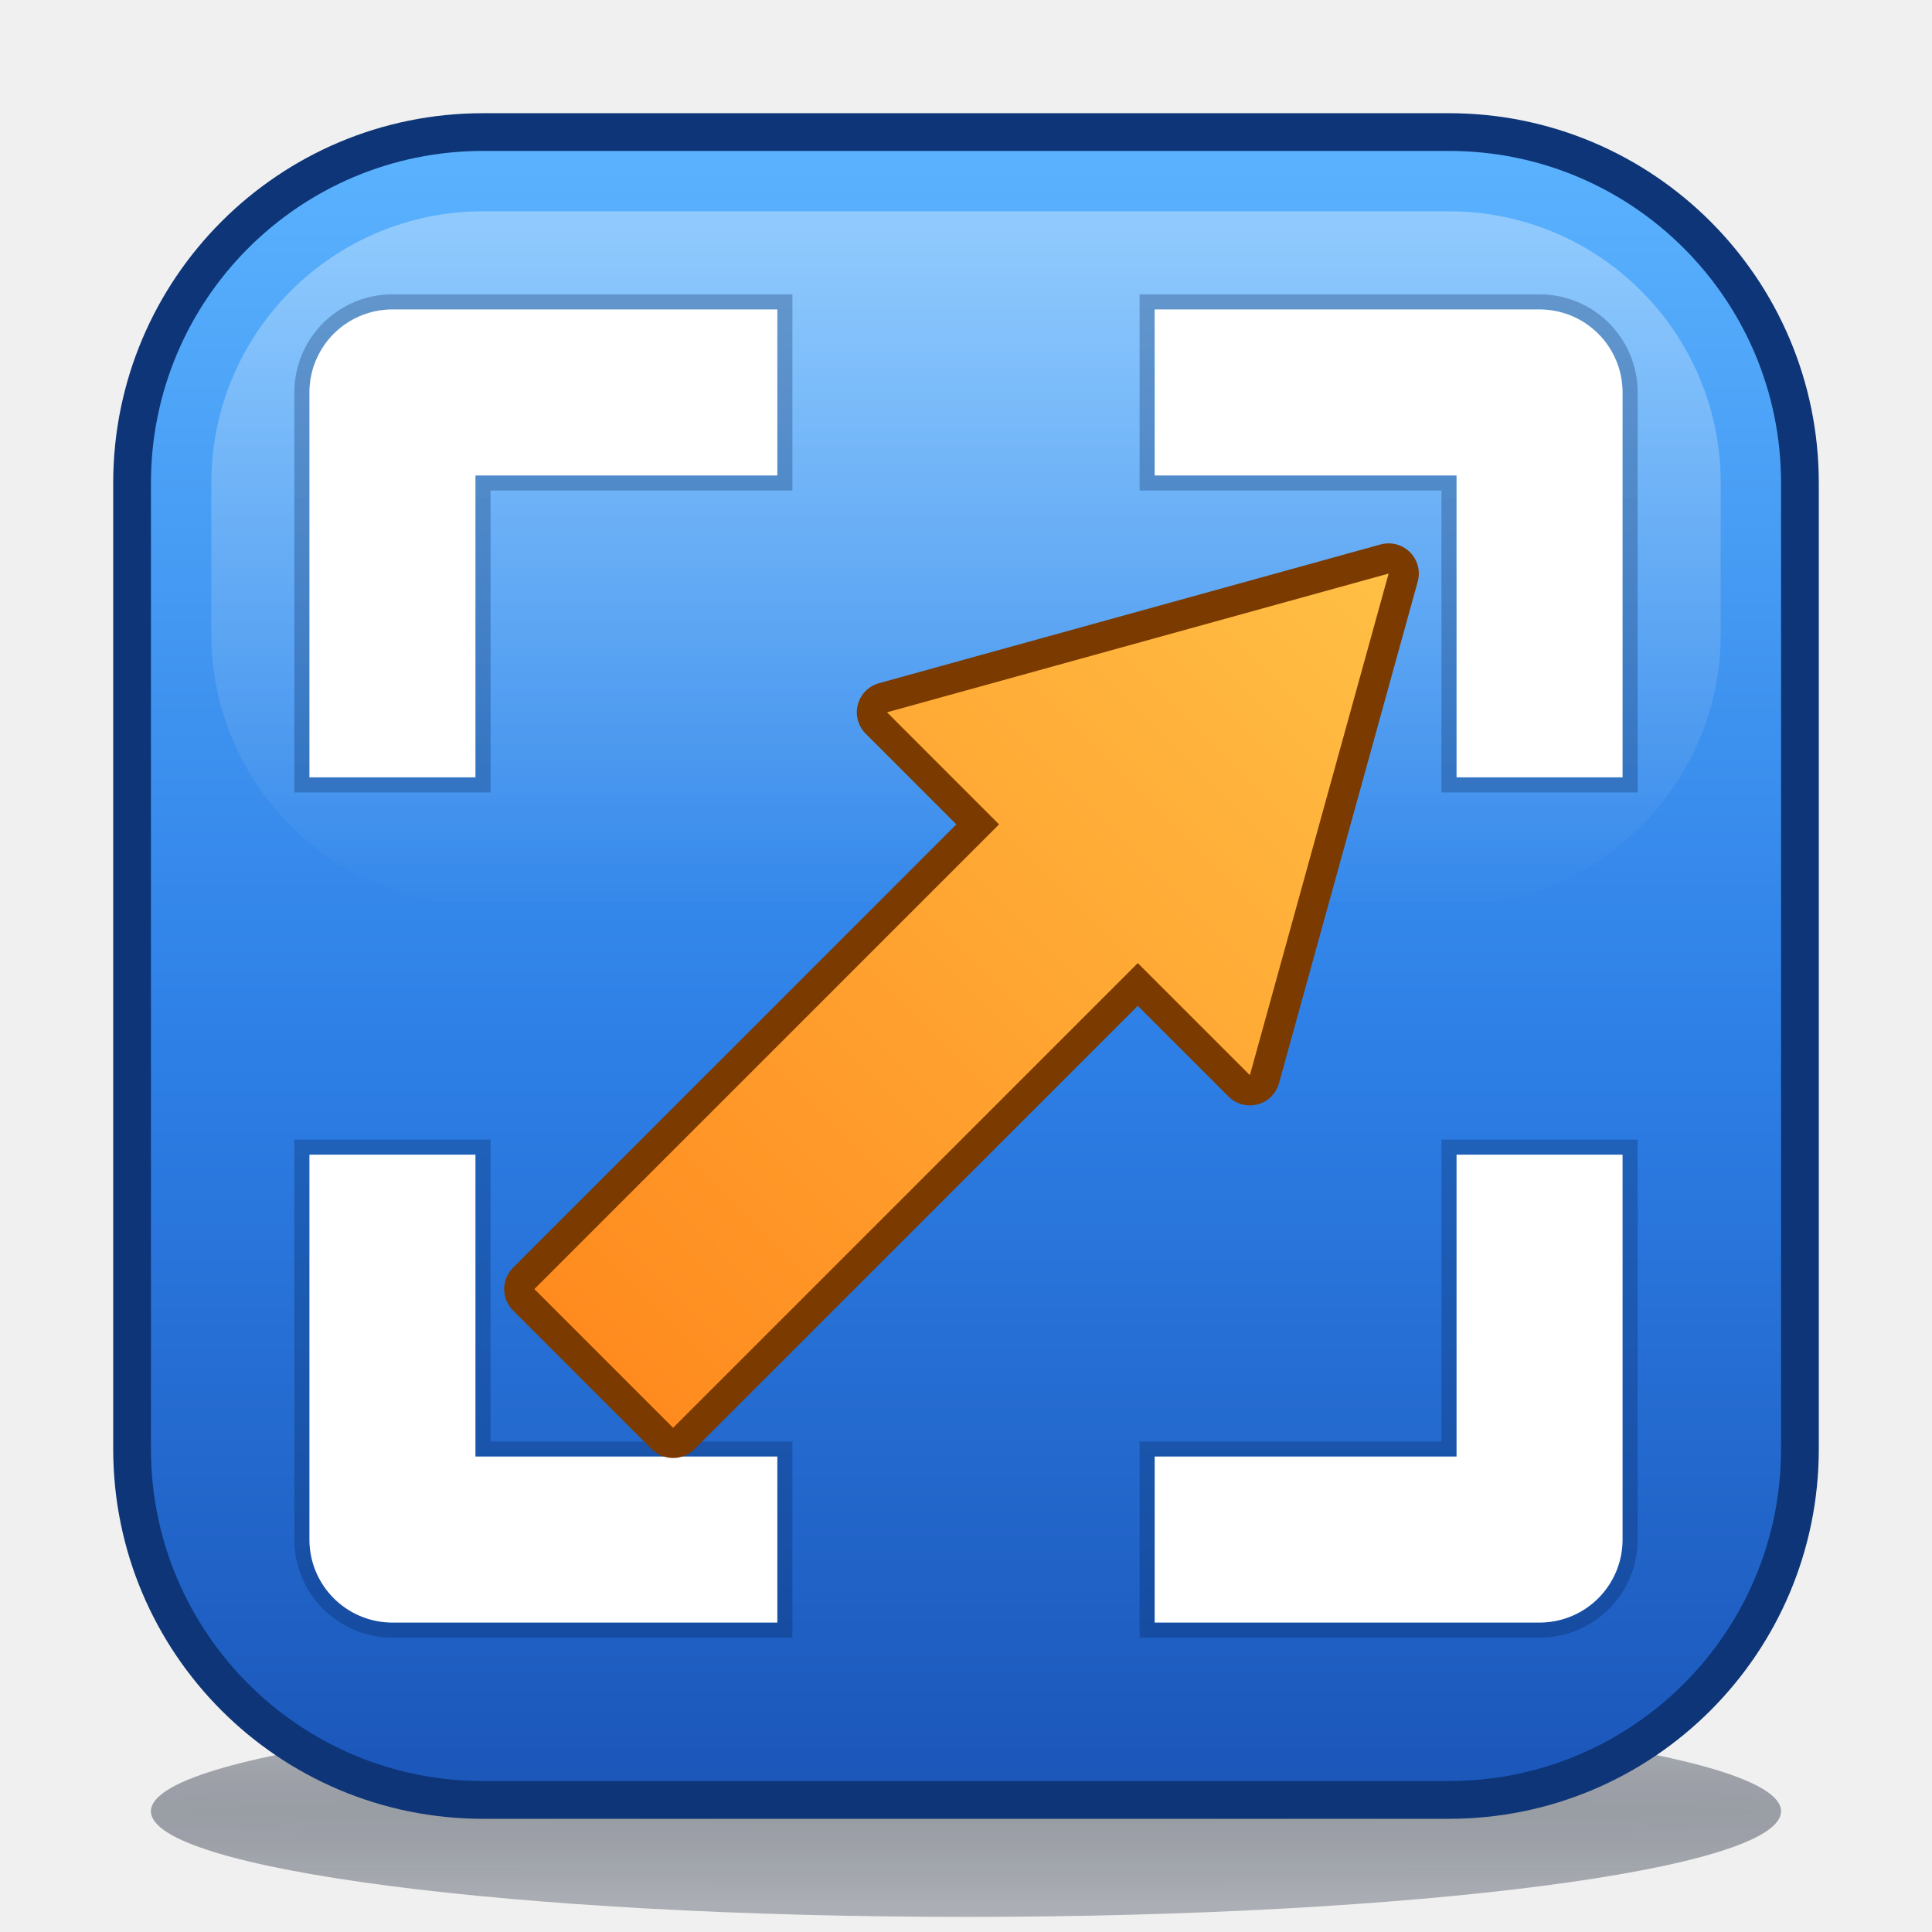
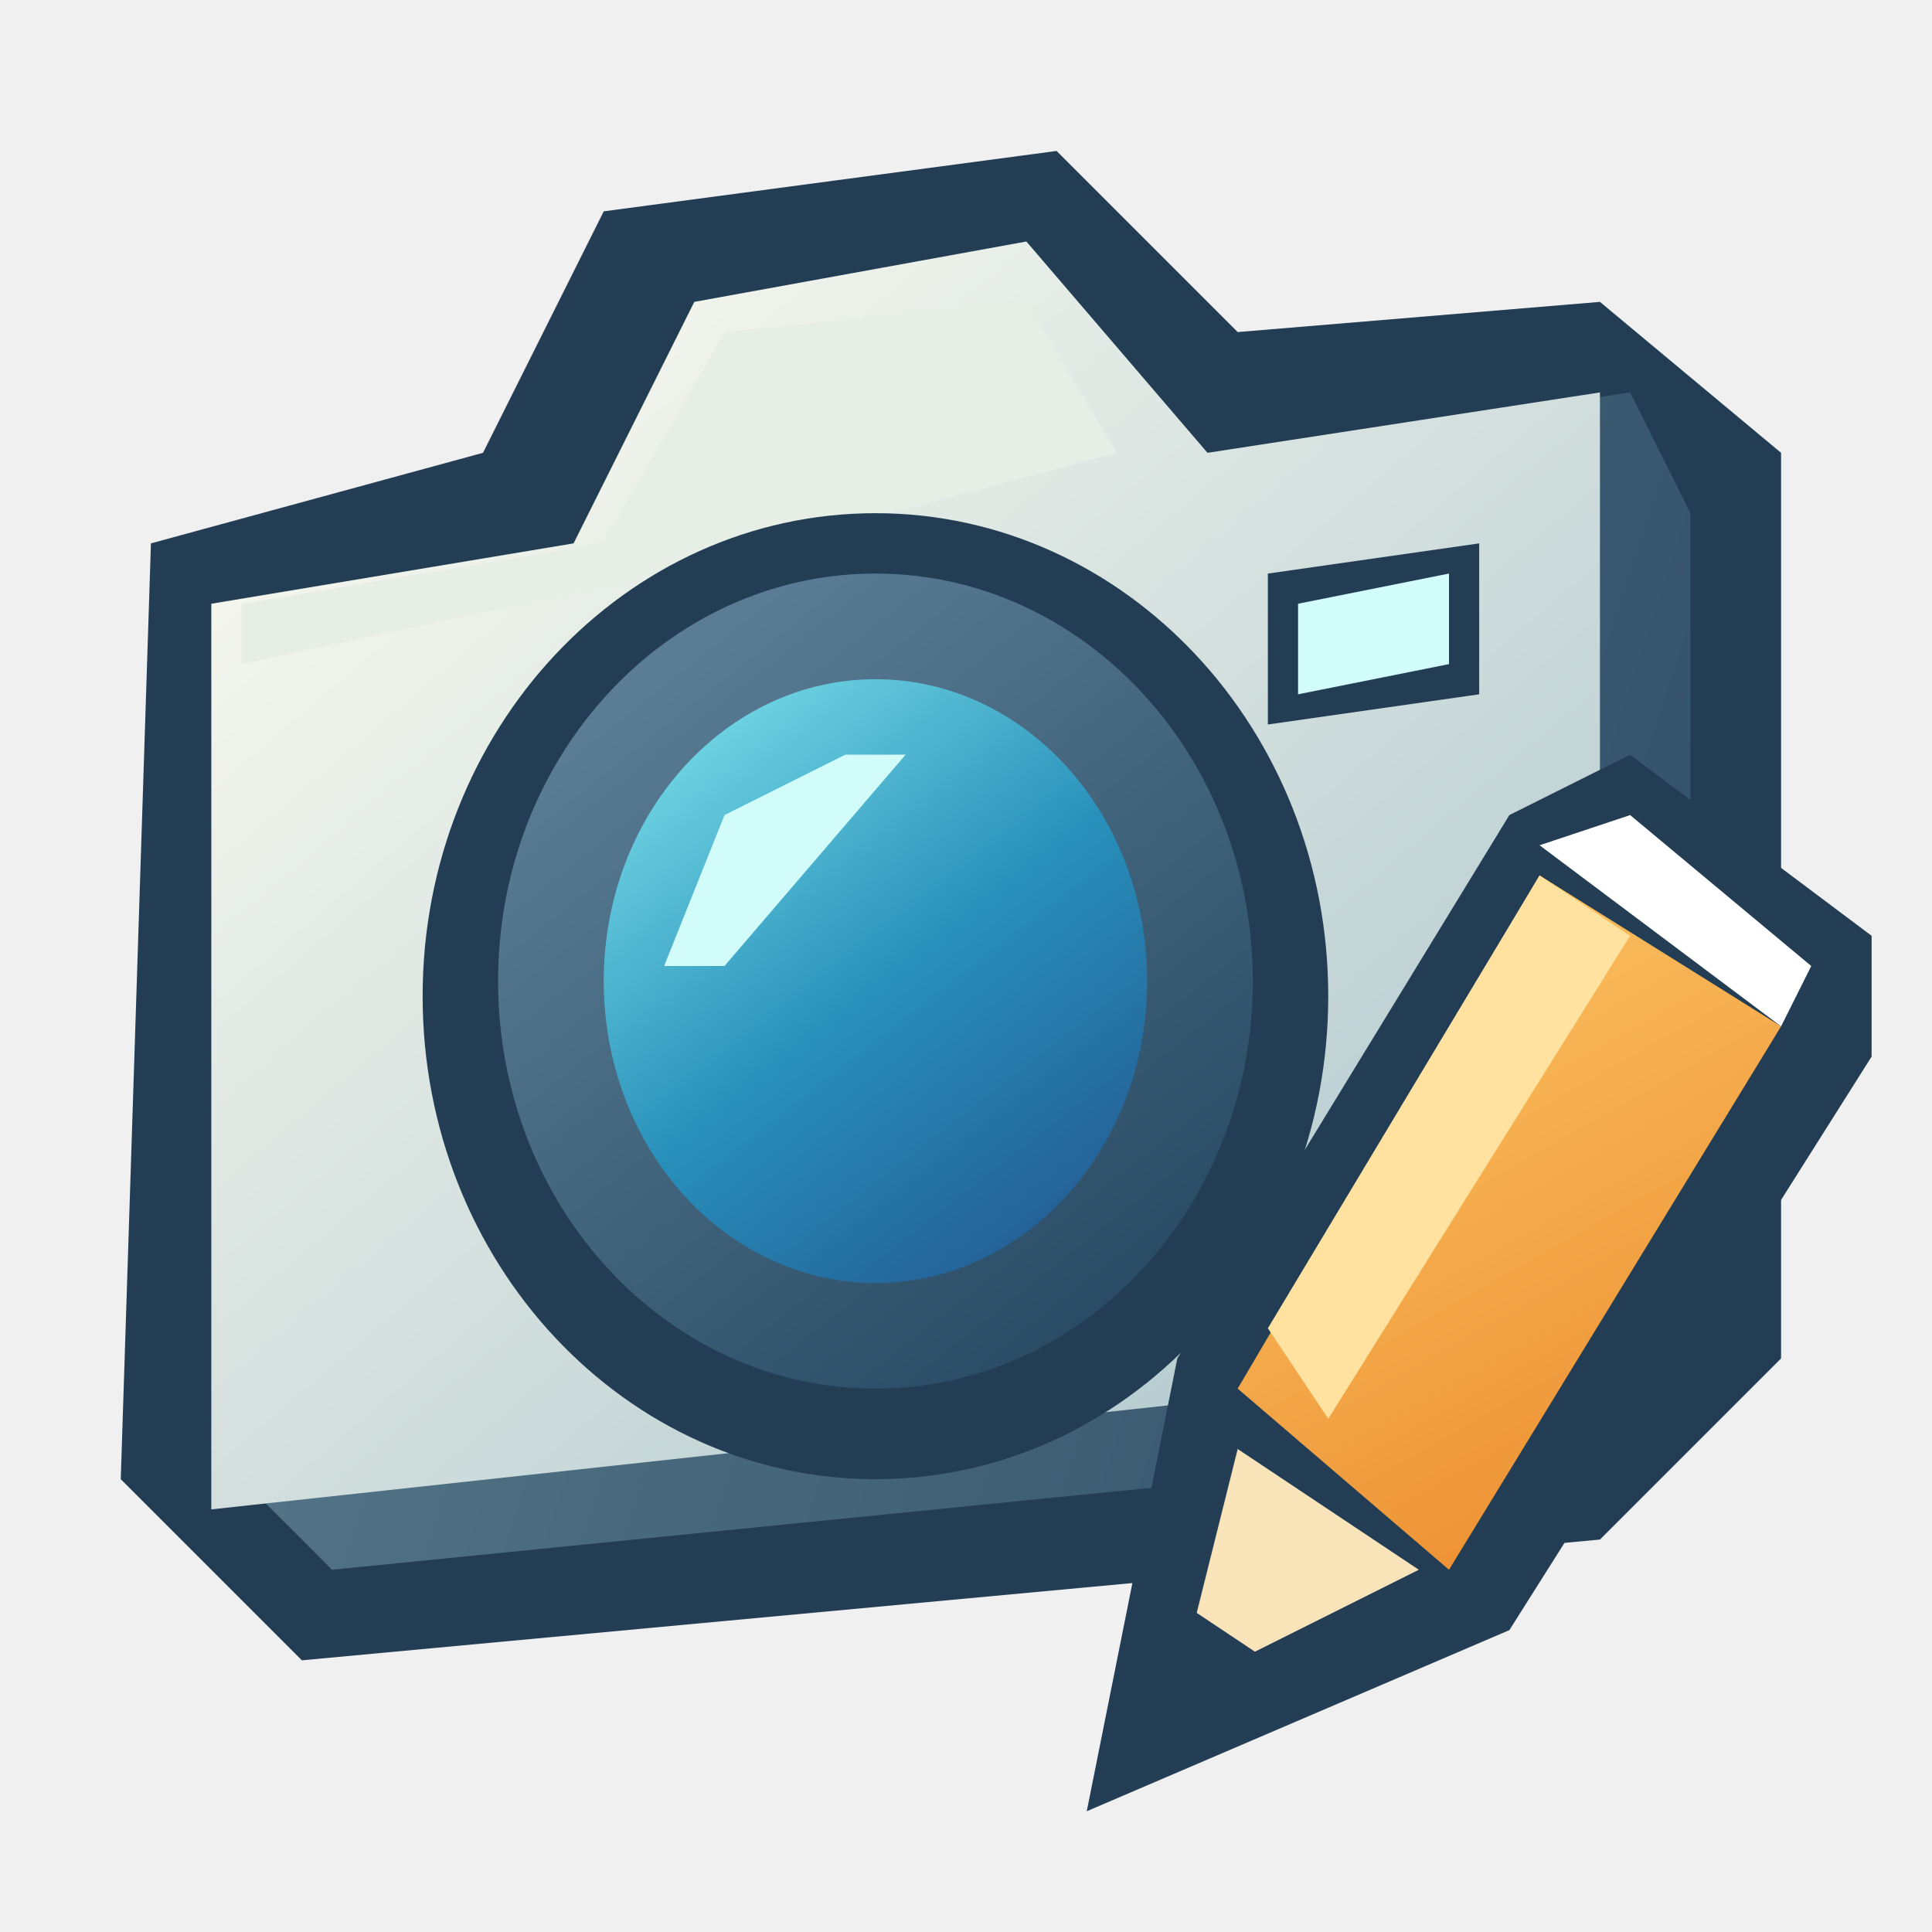
<svg xmlns="http://www.w3.org/2000/svg" width="64" height="64" viewBox="0 0 64 64">
  <defs>
-     <linearGradient id="s0" gradientUnits="userSpaceOnUse" x1="-64" y1="0" x2="64" y2="0" gradientTransform="matrix(0 0.4375 -0.4375 0 32 32)">
-       <stop offset="0.000" stop-color="#5cb4ff" stop-opacity="1.000" />
-       <stop offset="0.550" stop-color="#2d7fe6" stop-opacity="1.000" />
-       <stop offset="1.000" stop-color="#1b55b8" stop-opacity="1.000" />
+     <linearGradient id="s1" gradientUnits="userSpaceOnUse" x1="-64" y1="0" x2="64" y2="0" gradientTransform="matrix(0.3594 0.1172 -0.1172 0.3594 31 44.5)">
+       <stop offset="0.000" stop-color="#557788" stop-opacity="1.000" />
+       <stop offset="1.000" stop-color="#304f68" stop-opacity="1.000" />
    </linearGradient>
-     <linearGradient id="s2" gradientUnits="userSpaceOnUse" x1="-64" y1="0" x2="64" y2="0" gradientTransform="matrix(0 0.1953 -0.1953 0 32 17.5)">
-       <stop offset="0.000" stop-color="#ffffff" stop-opacity="0.373" />
-       <stop offset="1.000" stop-color="#ffffff" stop-opacity="0.000" />
+     <linearGradient id="s2" gradientUnits="userSpaceOnUse" x1="-64" y1="0" x2="64" y2="0" gradientTransform="matrix(0.2188 0.2578 -0.2578 0.2188 26 32.5)">
+       <stop offset="0.000" stop-color="#f4f6ed" stop-opacity="1.000" />
+       <stop offset="1.000" stop-color="#b5cbd0" stop-opacity="1.000" />
    </linearGradient>
-     <linearGradient id="s5" gradientUnits="userSpaceOnUse" x1="-64" y1="0" x2="64" y2="0" gradientTransform="matrix(0.2188 -0.2188 0.2188 0.2188 34 32)">
-       <stop offset="0.000" stop-color="#ff8a1e" stop-opacity="1.000" />
-       <stop offset="1.000" stop-color="#ffc247" stop-opacity="1.000" />
+     <linearGradient id="s4" gradientUnits="userSpaceOnUse" x1="-64" y1="0" x2="64" y2="0" gradientTransform="matrix(0.1484 0.1875 -0.1875 0.1484 28.5 34)">
+       <stop offset="0.000" stop-color="#5d8098" stop-opacity="1.000" />
+       <stop offset="1.000" stop-color="#244660" stop-opacity="1.000" />
    </linearGradient>
-     <radialGradient id="s7" gradientUnits="userSpaceOnUse" cx="0" cy="0" r="64" gradientTransform="matrix(0.4062 0 0 0.0569 32 60)">
-       <stop offset="0.000" stop-color="#0a1428" stop-opacity="0.392" />
-       <stop offset="0.700" stop-color="#0a1428" stop-opacity="0.137" />
-       <stop offset="1.000" stop-color="#0a1428" stop-opacity="0.000" />
-     </radialGradient>
+     <linearGradient id="s5" gradientUnits="userSpaceOnUse" x1="-64" y1="0" x2="64" y2="0" gradientTransform="matrix(0.1094 0.1406 -0.1406 0.1094 29 33)">
+       <stop offset="0.000" stop-color="#74d9e5" stop-opacity="1.000" />
+       <stop offset="0.500" stop-color="#288fba" stop-opacity="1.000" />
+       <stop offset="1.000" stop-color="#235891" stop-opacity="1.000" />
+     </linearGradient>
+     <linearGradient id="s7" gradientUnits="userSpaceOnUse" x1="-64" y1="0" x2="64" y2="0" gradientTransform="matrix(0.1016 0.1797 -0.1797 0.1016 49.5 38.5)">
+       <stop offset="0.000" stop-color="#ffcd6b" stop-opacity="1.000" />
+       <stop offset="1.000" stop-color="#ec8e31" stop-opacity="1.000" />
+     </linearGradient>
  </defs>
-   <path d="M 33.000 60.000 C 33.000 60.552 32.552 61.000 32.000 61.000 C 31.448 61.000 31.000 60.552 31.000 60.000 C 31.000 59.448 31.448 59.000 32.000 59.000 C 32.552 59.000 33.000 59.448 33.000 60.000 Z" fill="url(#s7)" transform="matrix(27 0 0 3.5 -832 -150)" />
-   <path d="M 16.000 5.000 L 48.000 5.000 C 54.075 5.000 59.000 9.925 59.000 16.000 L 59.000 48.000 C 59.000 54.075 54.075 59.000 48.000 59.000 L 16.000 59.000 C 9.925 59.000 5.000 54.075 5.000 48.000 L 5.000 16.000 C 5.000 9.925 9.925 5.000 16.000 5.000 Z" fill="#0d3577" stroke="#0d3577" stroke-width="2.50" stroke-linejoin="round" />
-   <path d="M 16.000 5.000 L 48.000 5.000 C 54.075 5.000 59.000 9.925 59.000 16.000 L 59.000 48.000 C 59.000 54.075 54.075 59.000 48.000 59.000 L 16.000 59.000 C 9.925 59.000 5.000 54.075 5.000 48.000 L 5.000 16.000 C 5.000 9.925 9.925 5.000 16.000 5.000 Z" fill="#0d3577" stroke="#0d3577" stroke-width="2.00" stroke-linejoin="round" />
-   <path d="M 16.000 5.000 L 48.000 5.000 C 54.075 5.000 59.000 9.925 59.000 16.000 L 59.000 48.000 C 59.000 54.075 54.075 59.000 48.000 59.000 L 16.000 59.000 C 9.925 59.000 5.000 54.075 5.000 48.000 L 5.000 16.000 C 5.000 9.925 9.925 5.000 16.000 5.000 Z" fill="url(#s0)" />
-   <path d="M 16.000 7.000 L 48.000 7.000 C 52.971 7.000 57.000 11.029 57.000 16.000 L 57.000 21.000 C 57.000 25.971 52.971 30.000 48.000 30.000 L 16.000 30.000 C 11.029 30.000 7.000 25.971 7.000 21.000 L 7.000 16.000 C 7.000 11.029 11.029 7.000 16.000 7.000 Z" fill="url(#s2)" />
-   <path d="M 23.000 13.000 L 13.000 13.000 L 13.000 23.000 M 41.000 13.000 L 51.000 13.000 L 51.000 23.000 M 41.000 51.000 L 51.000 51.000 L 51.000 41.000 M 23.000 51.000 L 13.000 51.000 L 13.000 41.000" fill="none" stroke="#001e50" stroke-width="6.50" stroke-linejoin="round" stroke-linecap="square" opacity="0.275" />
-   <path d="M 23.000 13.000 L 13.000 13.000 L 13.000 23.000 M 41.000 13.000 L 51.000 13.000 L 51.000 23.000 M 41.000 51.000 L 51.000 51.000 L 51.000 41.000 M 23.000 51.000 L 13.000 51.000 L 13.000 41.000" fill="none" stroke="#ffffff" stroke-width="4.50" stroke-linejoin="round" stroke-linecap="square" />
-   <path d="M 23.000 13.000 L 13.000 13.000 L 13.000 23.000 M 41.000 13.000 L 51.000 13.000 L 51.000 23.000 M 41.000 51.000 L 51.000 51.000 L 51.000 41.000 M 23.000 51.000 L 13.000 51.000 L 13.000 41.000" fill="none" stroke="#ffffff" stroke-width="5.50" stroke-linejoin="round" stroke-linecap="square" />
-   <path d="M 22.298 47.298 L 37.691 31.905 L 41.404 35.617 L 46.000 19.000 L 29.383 23.596 L 33.095 27.309 L 17.702 42.702 L 22.298 47.298 Z" fill="#7a3a00" stroke="#7a3a00" stroke-width="2.00" stroke-linejoin="round" />
-   <path d="M 22.298 47.298 L 37.691 31.905 L 41.404 35.617 L 46.000 19.000 L 29.383 23.596 L 33.095 27.309 L 17.702 42.702 L 22.298 47.298 Z" fill="url(#s5)" />
+   <path d="M 5.000 18.000 L 16.000 15.000 L 20.000 7.000 L 35.000 5.000 L 41.000 11.000 L 53.000 10.000 L 59.000 15.000 L 59.000 45.000 L 53.000 51.000 L 10.000 55.000 L 4.000 49.000 L 5.000 18.000 Z" fill="#233e54" />
+   <path d="M 8.000 20.000 L 54.000 13.000 L 56.000 17.000 L 56.000 44.000 L 51.000 48.000 L 11.000 52.000 L 7.000 48.000 L 8.000 20.000 Z" fill="url(#s1)" />
+   <path d="M 7.000 20.000 L 19.000 18.000 L 23.000 10.000 L 34.000 8.000 L 40.000 15.000 L 53.000 13.000 L 53.000 45.000 L 7.000 50.000 L 7.000 20.000 Z" fill="url(#s2)" />
+   <path d="M 8.000 20.000 L 20.000 18.000 L 24.000 11.000 L 34.000 10.000 L 37.000 15.000 L 22.000 19.000 L 8.000 22.000 L 8.000 20.000 Z" fill="#e7eee6" />
+   <path d="M 42.000 19.000 L 49.000 18.000 L 49.000 23.000 L 42.000 24.000 L 42.000 19.000 Z" fill="#233e54" />
+   <path d="M 43.000 20.000 L 48.000 19.000 L 48.000 22.000 L 43.000 23.000 L 43.000 20.000 Z" fill="#d1fcfa" />
+   <path d="M 44.000 33.000 C 44.000 41.837 37.284 49.000 29.000 49.000 C 20.716 49.000 14.000 41.837 14.000 33.000 C 14.000 24.163 20.716 17.000 29.000 17.000 C 37.284 17.000 44.000 24.163 44.000 33.000 Z" fill="#233e54" />
+   <path d="M 41.500 32.500 C 41.500 39.956 35.904 46.000 29.000 46.000 C 22.096 46.000 16.500 39.956 16.500 32.500 C 16.500 25.044 22.096 19.000 29.000 19.000 C 35.904 19.000 41.500 25.044 41.500 32.500 Z" fill="url(#s4)" />
+   <path d="M 38.000 32.500 C 38.000 38.023 33.971 42.500 29.000 42.500 C 24.029 42.500 20.000 38.023 20.000 32.500 C 20.000 26.977 24.029 22.500 29.000 22.500 C 33.971 22.500 38.000 26.977 38.000 32.500 Z" fill="url(#s5)" />
+   <path d="M 24.000 27.000 L 28.000 25.000 L 30.000 25.000 L 24.000 32.000 L 22.000 32.000 L 24.000 27.000 Z" fill="#d1fcfa" />
+   <path d="M 39.000 45.000 L 50.000 27.000 L 54.000 25.000 L 62.000 31.000 L 62.000 35.000 L 50.000 54.000 L 36.000 60.000 L 39.000 45.000 Z" fill="#233e54" />
+   <path d="M 41.000 46.000 L 51.000 29.000 L 59.000 34.000 L 48.000 52.000 L 41.000 46.000 Z" fill="url(#s7)" />
+   <path d="M 42.000 44.000 L 51.000 29.000 L 54.000 31.000 L 44.000 47.000 L 42.000 44.000 Z" fill="#ffe2a0" />
+   <path d="M 41.000 48.000 L 47.000 52.000 L 39.000 56.000 L 41.000 48.000 Z" fill="#f8e4b8" />
+   <path d="M 39.000 53.000 L 42.000 55.000 L 38.000 57.000 L 39.000 53.000 Z" fill="#233e54" />
+   <path d="M 51.000 28.000 L 54.000 27.000 L 60.000 32.000 L 59.000 34.000 L 51.000 28.000 Z" fill="#ffffff" />
</svg>
